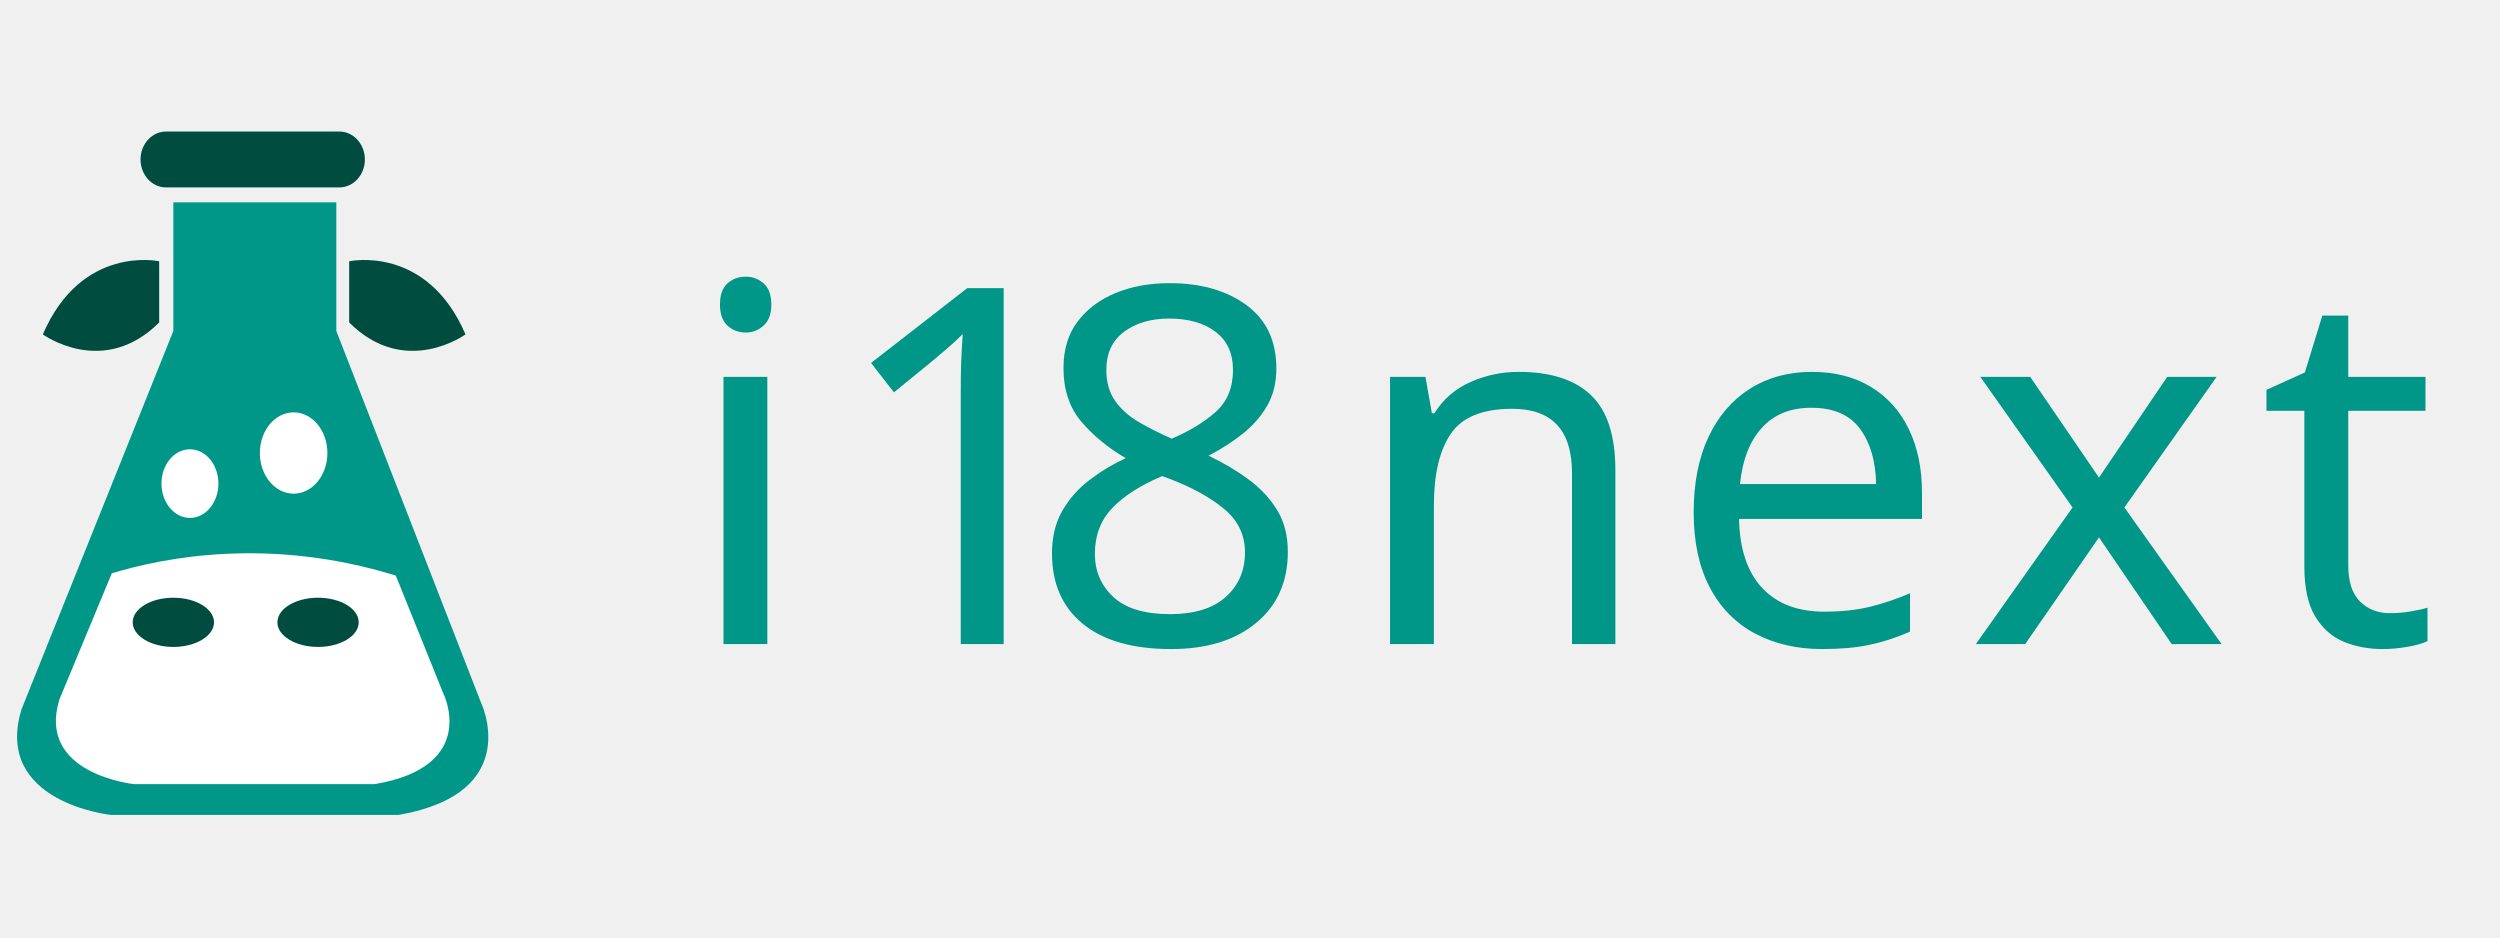
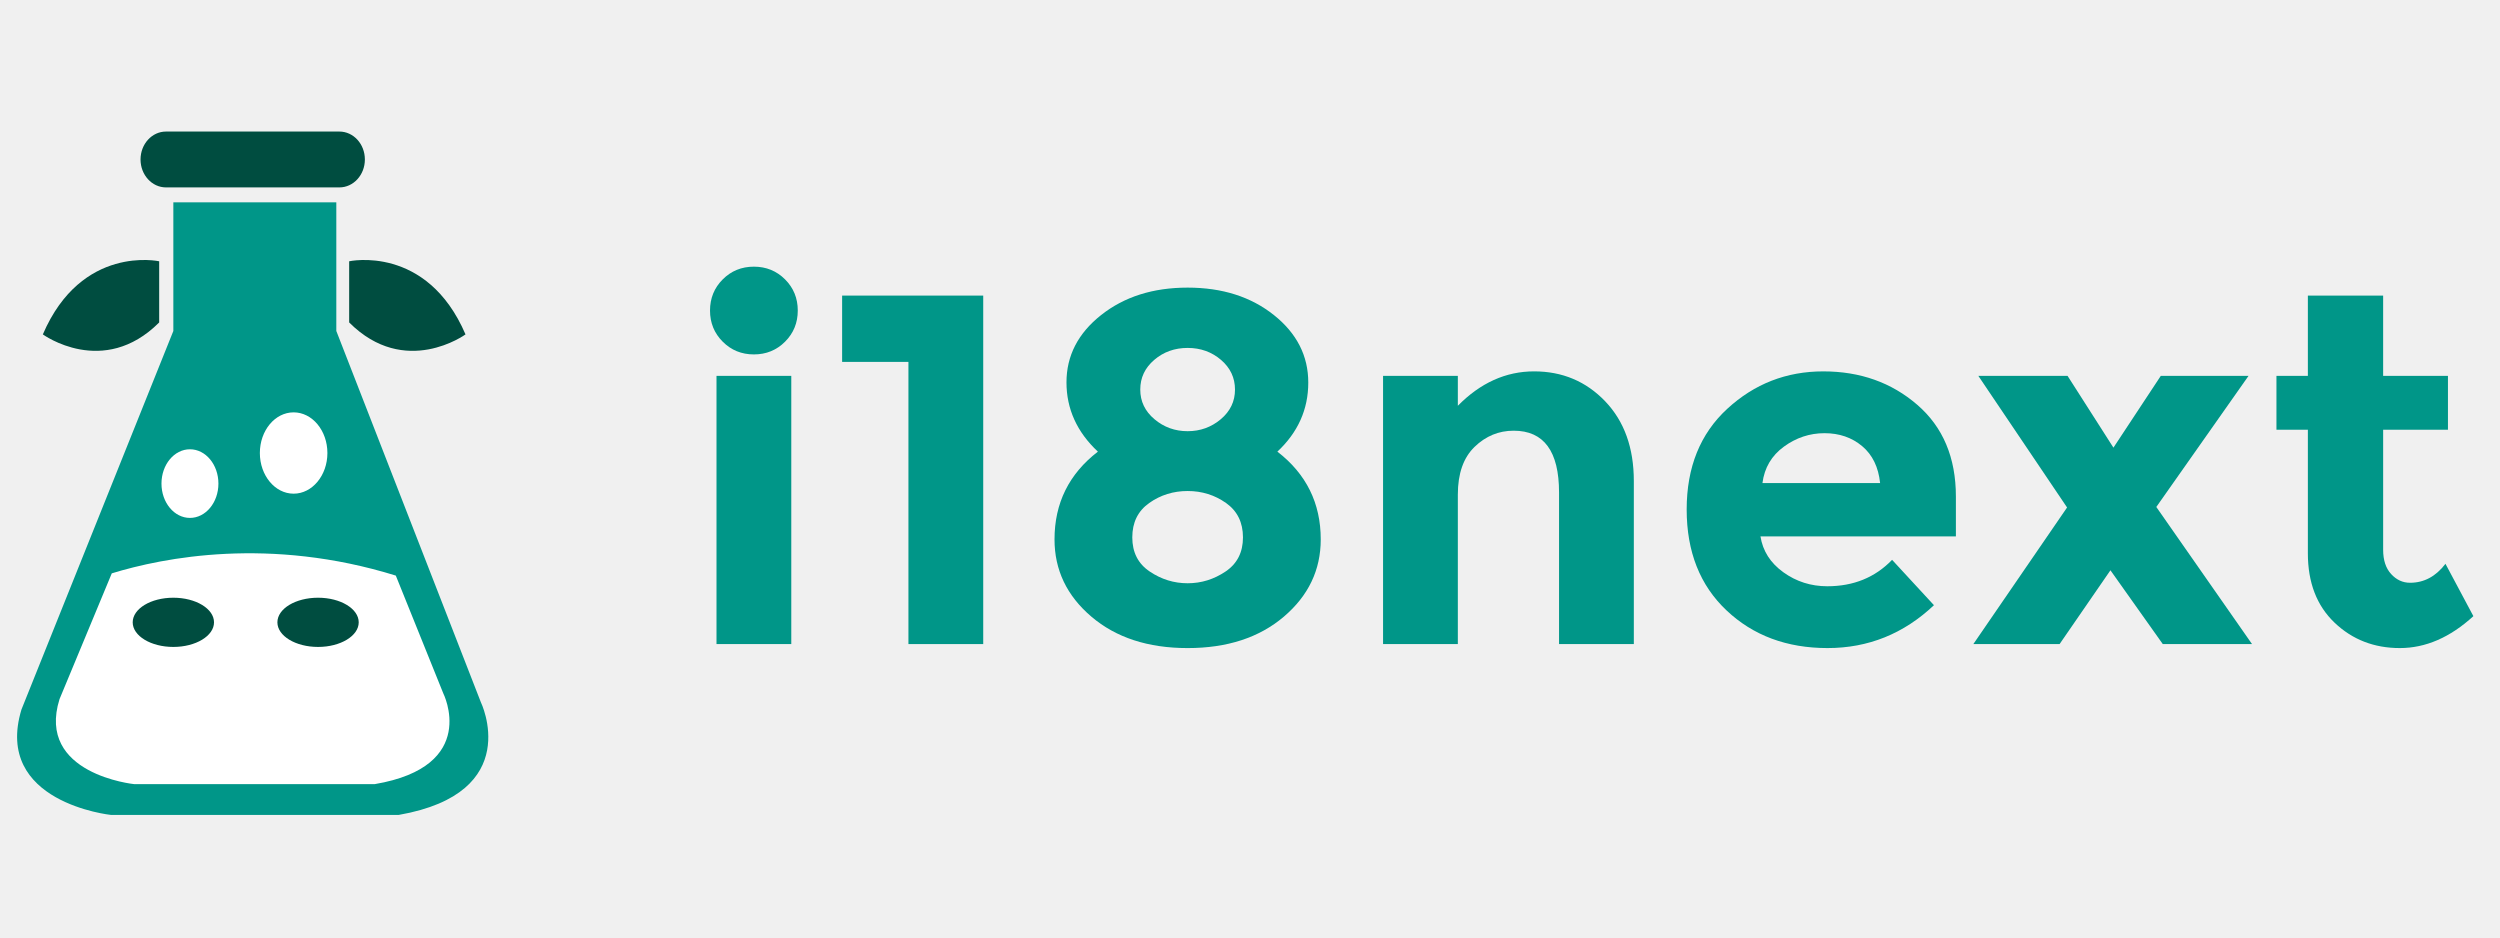
<svg xmlns="http://www.w3.org/2000/svg" version="1.1" id="Layer_1" x="0px" y="0px" viewBox="0 0 800 300" enable-background="new 0 0 800 300" xml:space="preserve">
  <g id="logo__item--business">
    <g transform="translate(119.6016 93.78694) scale(2.735798 2.735798) rotate(0 0 0)">
-       <text transform="matrix(0.3655 0 0 0.3655 35.9499 41.0551)" fill="#009688" font-family="'Montserrat-Bold'" font-size="159.536">i</text>
-       <text transform="matrix(0.3655 0 0 0.3655 52.9767 41.0551)" fill="#009688" font-family="'Montserrat-Bold'" font-size="159.536">1</text>
-       <text transform="matrix(0.3655 0 0 0.3655 76.4781 41.0551)" fill="#009688" font-family="'Montserrat-Bold'" font-size="159.536">8</text>
-       <text transform="matrix(0.3655 0 0 0.3655 113.9157 41.0551)" fill="#009688" font-family="'Montserrat-Bold'" font-size="159.536">n</text>
-       <text transform="matrix(0.3655 0 0 0.3655 151.1785 41.0551)" fill="#009688" font-family="'Montserrat-Bold'" font-size="159.536">e</text>
-       <text transform="matrix(0.3655 0 0 0.3655 186.3416 41.0551)" fill="#009688" font-family="'Montserrat-Bold'" font-size="159.536">x</text>
-       <text transform="matrix(0.3655 0 0 0.3655 220.4553 41.0551)" fill="#009688" font-family="'Montserrat-Bold'" font-size="159.536">t</text>
+       <g enable-background="new    ">
+         <path fill="#009688" d="M40.819,5.687c-0.991-0.991-1.487-2.206-1.487-3.645c0-1.438,0.496-2.653,1.487-3.645     c0.991-0.991,2.206-1.487,3.645-1.487c1.438,0,2.653,0.496,3.645,1.487c0.991,0.991,1.487,2.207,1.487,3.645     c0,1.439-0.496,2.653-1.487,3.645c-0.991,0.991-2.207,1.487-3.645,1.487C43.025,7.175,41.81,6.679,40.819,5.687z M48.837,41.055     H40.09V9.682h8.747V41.055z" />
+       </g>
+       <g enable-background="new    ">
+         <path fill="#009688" d="M54.785,0.293h16.503v40.762H62.54V8.049h-7.756V0.293z" />
+       </g>
+       <g enable-background="new    ">
+         <path fill="#009688" d="M85.079,2.568C87.781,0.43,91.153-0.64,95.197-0.64c4.043,0,7.406,1.07,10.088,3.207     c2.683,2.139,4.024,4.773,4.024,7.902c0,3.13-1.205,5.822-3.615,8.077c3.382,2.605,5.073,6.027,5.073,10.264     c0,3.577-1.439,6.589-4.315,9.039c-2.878,2.449-6.629,3.674-11.255,3.674c-4.627,0-8.378-1.225-11.255-3.674     c-2.877-2.449-4.315-5.462-4.315-9.039c0-4.237,1.691-7.659,5.073-10.264c-2.449-2.293-3.674-4.995-3.674-8.106     C81.027,7.33,82.377,4.706,85.079,2.568z M90.765,32.57c1.36,0.914,2.837,1.371,4.432,1.371c1.594,0,3.071-0.457,4.432-1.371     c1.36-0.913,2.041-2.245,2.041-3.994s-0.662-3.091-1.983-4.024c-1.322-0.933-2.819-1.4-4.49-1.4c-1.672,0-3.169,0.467-4.49,1.4     c-1.322,0.933-1.983,2.274-1.983,4.024S89.404,31.657,90.765,32.57z M91.319,14.755c1.108,0.933,2.4,1.399,3.878,1.399     c1.477,0,2.77-0.467,3.878-1.399c1.108-0.933,1.662-2.089,1.662-3.47c0-1.379-0.545-2.537-1.633-3.47     c-1.089-0.933-2.391-1.4-3.907-1.4s-2.819,0.467-3.907,1.4c-1.089,0.933-1.633,2.09-1.633,3.47     C89.657,12.666,90.211,13.822,91.319,14.755z" />
+       </g>
+       <g enable-background="new    ">
+         <path fill="#009688" d="M126.803,23.561v17.494h-8.747V9.682h8.747v3.499c2.643-2.683,5.617-4.024,8.922-4.024     c3.304,0,6.074,1.166,8.31,3.499c2.235,2.333,3.353,5.443,3.353,9.331v19.069h-8.747V23.328c0-4.82-1.769-7.231-5.307-7.231     c-1.749,0-3.276,0.632-4.578,1.895C127.454,19.256,126.803,21.112,126.803,23.561z" />
+       </g>
+       <g enable-background="new    ">
+         <path fill="#009688" d="M182.493,36.507c-3.538,3.344-7.688,5.015-12.45,5.015c-4.763,0-8.699-1.467-11.809-4.403     c-3.111-2.935-4.665-6.871-4.665-11.808c0-4.937,1.583-8.864,4.753-11.78c3.168-2.916,6.91-4.373,11.226-4.373     c4.315,0,7.979,1.303,10.992,3.907c3.012,2.605,4.519,6.181,4.519,10.73v4.665H162.2c0.272,1.711,1.166,3.111,2.683,4.199     c1.516,1.089,3.227,1.633,5.132,1.633c3.071,0,5.598-1.03,7.581-3.091L182.493,36.507z M174.096,17.904     c-1.206-1.011-2.674-1.516-4.403-1.516c-1.73,0-3.315,0.525-4.753,1.575c-1.439,1.05-2.274,2.469-2.508,4.257h13.762     C176,20.354,175.301,18.916,174.096,17.904z" />
+       </g>
+       <g enable-background="new    ">
+         <path fill="#009688" d="M198.121,9.682l5.365,8.397l5.54-8.397h10.263l-10.788,15.336l11.196,16.037h-10.438l-6.123-8.631     l-5.948,8.631H187.1l10.963-15.978l-10.38-15.395H198.121z" />
+       </g>
+       <g enable-background="new    ">
+         <path fill="#009688" d="M235.034,15.98v14.054c0,1.205,0.311,2.149,0.933,2.828c0.621,0.681,1.36,1.021,2.216,1.021     c1.633,0,3.012-0.738,4.14-2.216l3.265,6.123c-2.721,2.488-5.589,3.732-8.601,3.732c-3.013,0-5.56-0.991-7.639-2.974     c-2.08-1.983-3.12-4.685-3.12-8.106V15.98h-3.674V9.682h3.674V0.293h8.805v9.389h7.581v6.298H235.034z" />
+       </g>
    </g>
  </g>
  <g id="logo__item--logo_0">
    <g transform="translate(-33.15991 -17) scale(1.584974 1.584974) rotate(0 0 0)">
      <g>
        <path fill="#009688" d="M88.822,51.582v25.966l29.179,74.943c0,0,8.908,18.303-16.57,22.763H43.308     c0,0-23.747-2.478-18.054-21.281l30.664-76.424V51.582H88.822z" />
        <g>
          <g>
            <path fill="#004D40" d="M89.438,48.563H54.435c-2.835,0-5.141-2.522-5.141-5.638c0-3.118,2.305-5.64,5.141-5.64h35.003       c2.848,0,5.15,2.522,5.15,5.64C94.588,46.041,92.285,48.563,89.438,48.563z" />
          </g>
        </g>
        <path fill="#FFFFFF" d="M80.204,93.979c3.756,0,6.819,3.67,6.819,8.215c0,4.525-3.065,8.204-6.819,8.204     c-3.765,0-6.819-3.679-6.819-8.204C73.385,97.647,76.439,93.979,80.204,93.979z" />
        <ellipse fill="#FFFFFF" cx="59.271" cy="108.362" rx="5.748" ry="6.928" />
        <path fill="#004D40" d="M91.417,75.827v-12.35c0,0,15.661-3.453,23.488,14.763C114.905,78.239,102.707,87.127,91.417,75.827z" />
        <path fill="#004D40" d="M53.059,75.827v-12.35c0,0-15.663-3.453-23.486,14.763C29.573,78.239,41.759,87.127,53.059,75.827z" />
        <path fill="#FFFFFF" d="M100.833,126.935c-25.467-7.9-46.878-3.659-57.343-0.453l-10.553,25.401     c-4.751,15.164,15.087,17.157,15.087,17.157h48.545c21.279-3.595,13.842-18.347,13.842-18.347L100.833,126.935z" />
        <path fill="#004D40" d="M64.131,136.373c0,2.739-3.681,4.967-8.215,4.967c-4.534,0-8.204-2.229-8.204-4.967     c0-2.75,3.67-4.97,8.204-4.97C60.452,131.405,64.131,133.623,64.131,136.373z" />
        <path fill="#004D40" d="M93.345,136.373c0,2.739-3.681,4.967-8.204,4.967c-4.547,0-8.215-2.229-8.215-4.967     c0-2.75,3.668-4.97,8.215-4.97C89.666,131.405,93.345,133.623,93.345,136.373z" />
      </g>
    </g>
  </g>
</svg>
